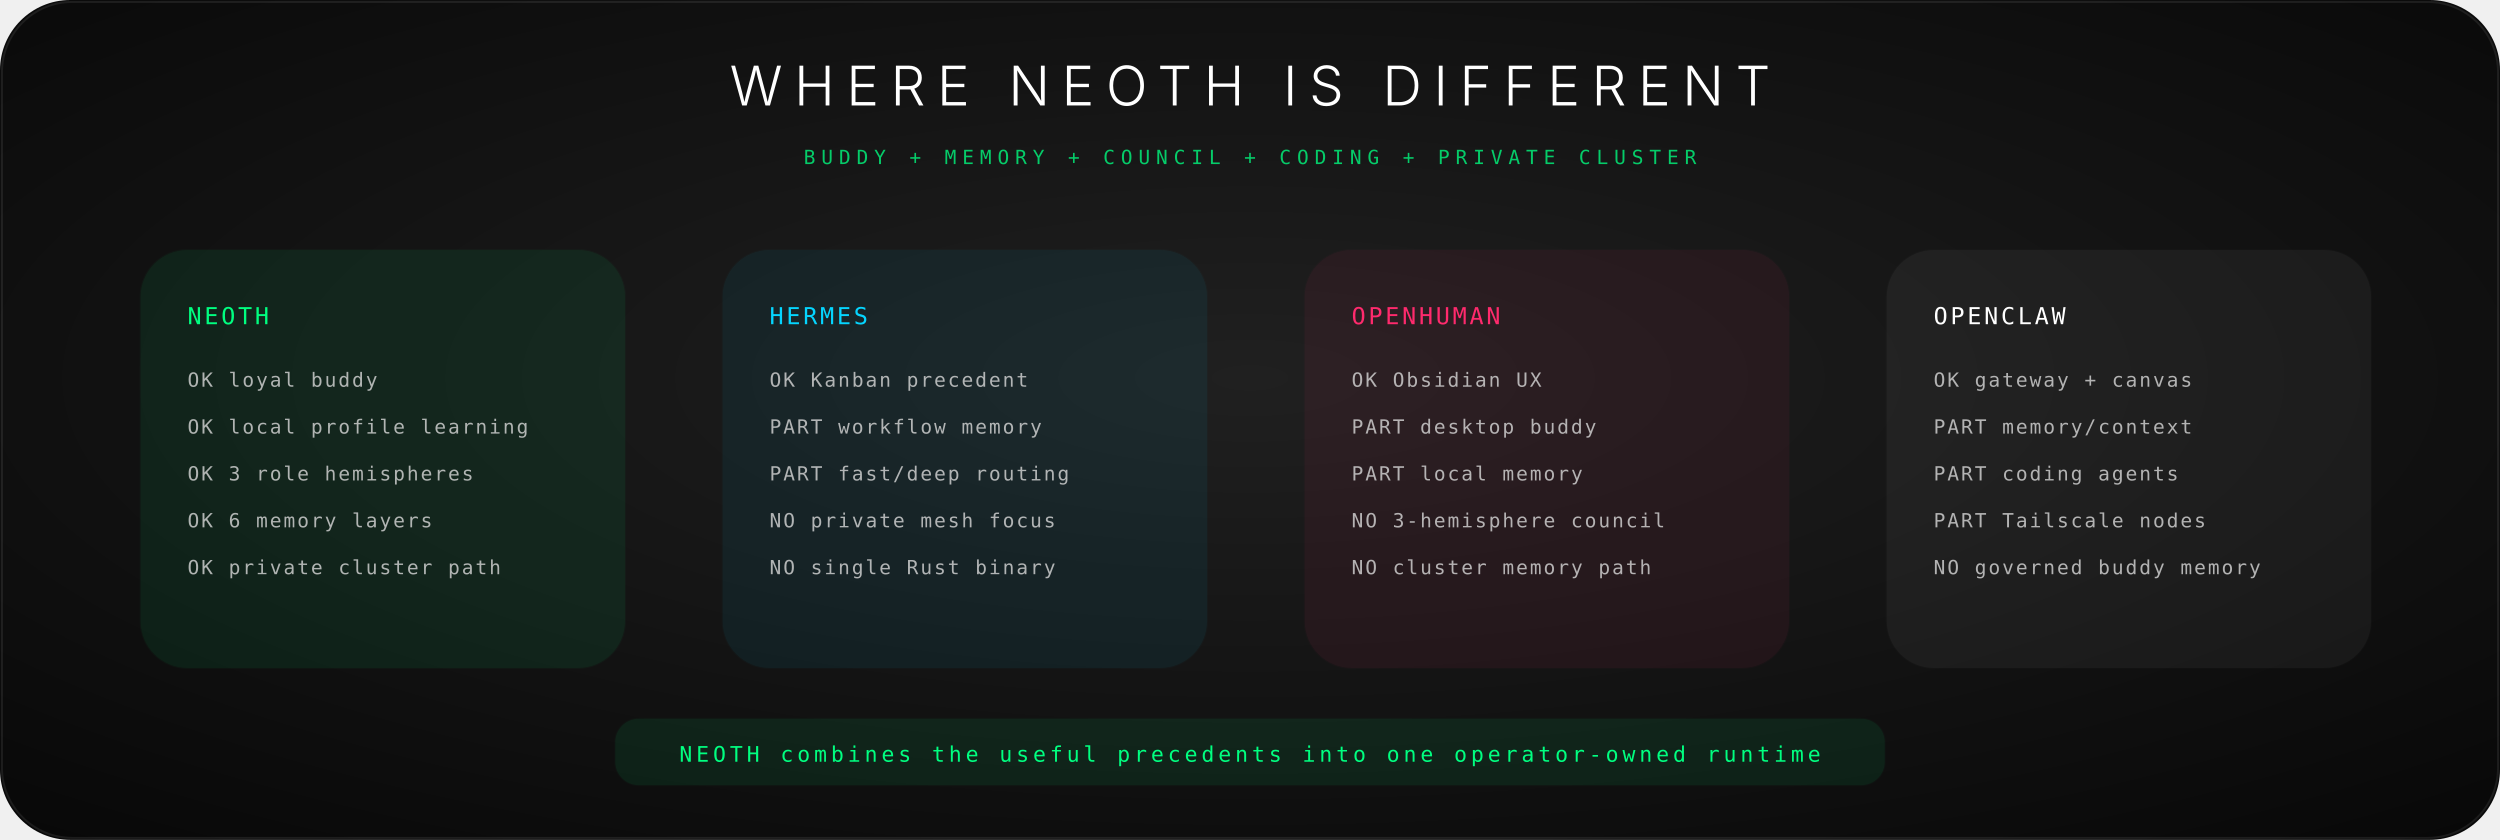
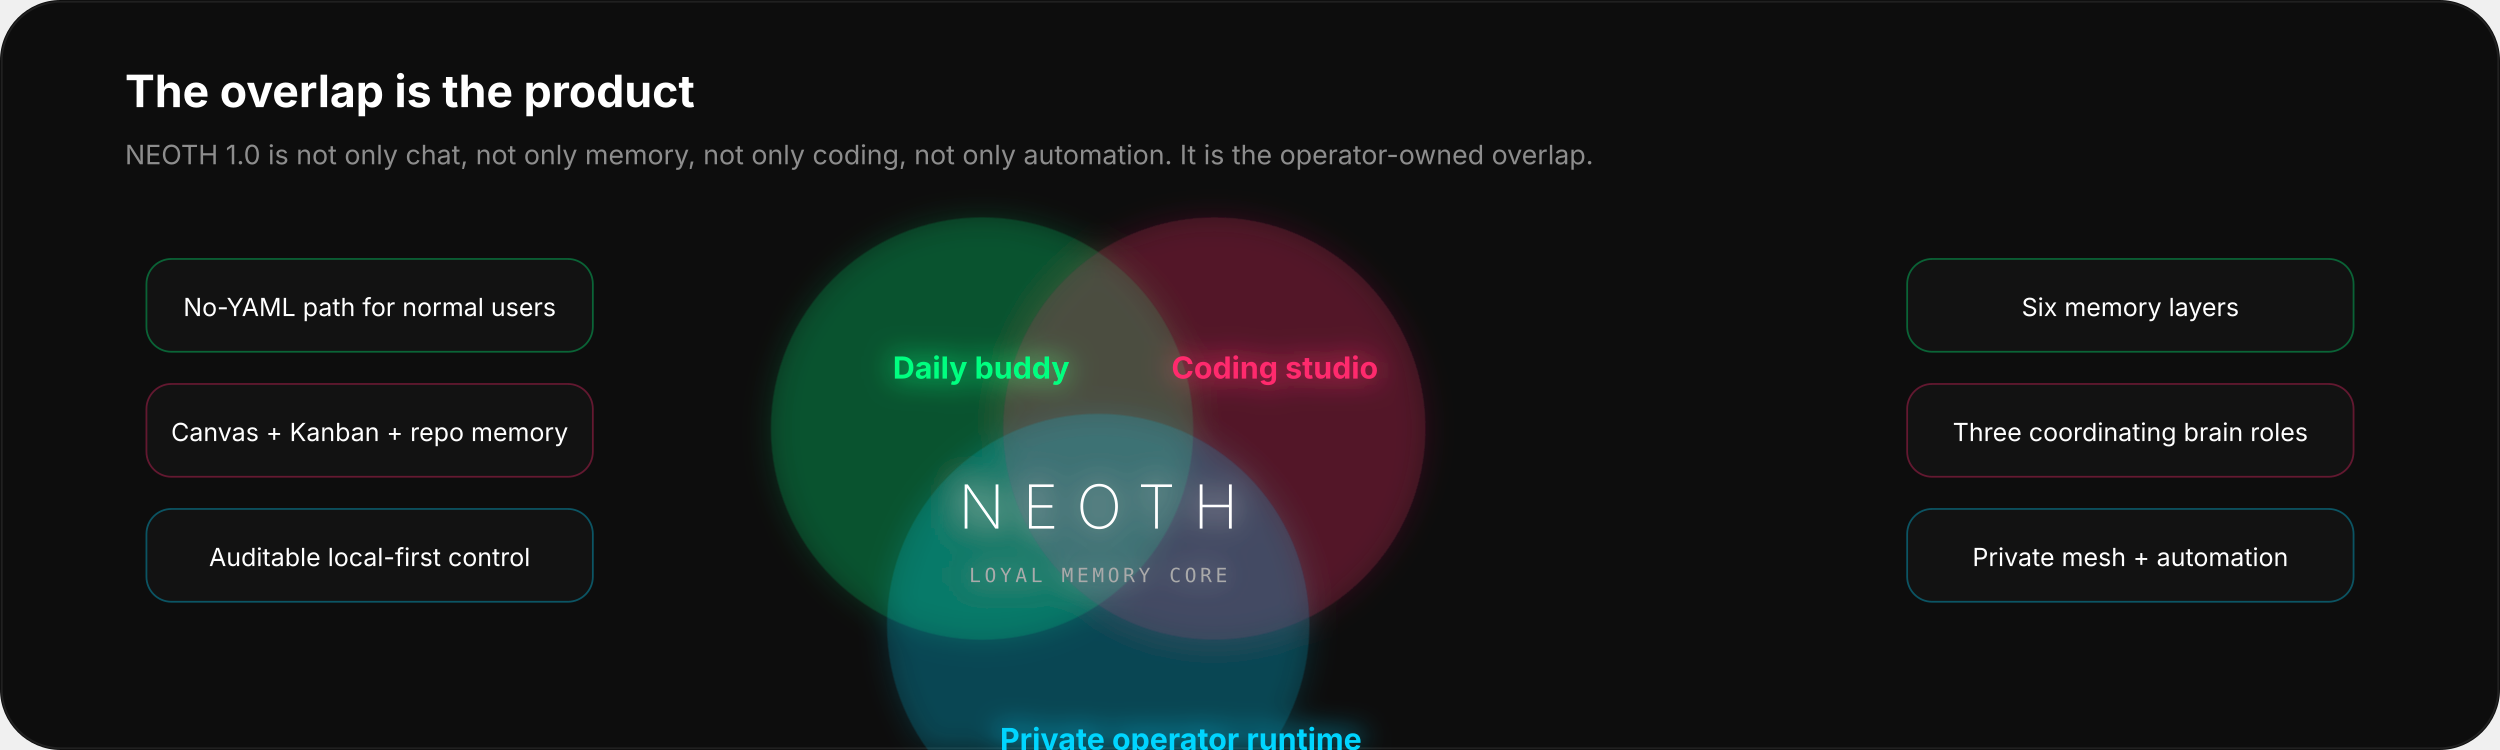
- <svg xmlns="http://www.w3.org/2000/svg" viewBox="0 0 1280 430" width="1280" height="430" preserveAspectRatio="xMidYMid meet" role="img" aria-label="NEOTH advantage scorecard">
+ <svg xmlns="http://www.w3.org/2000/svg" width="1400" height="420" viewBox="0 0 1400 420" fill="none" role="img" aria-labelledby="title desc">
  <defs>
-     <radialGradient id="bg" cx="50%" cy="45%" r="76%">
-       <stop offset="0%" stop-color="#202020" />
-       <stop offset="100%" stop-color="#070707" />
-     </radialGradient>
+     <filter id="glow">
+       <feGaussianBlur stdDeviation="8" result="b" />
+       <feMerge>
+         <feMergeNode in="b" />
+         <feMergeNode in="SourceGraphic" />
+       </feMerge>
+     </filter>
    <style>
-       .sans { font-family: -apple-system, BlinkMacSystemFont, "SF Pro Display", "Segoe UI", system-ui, sans-serif; }
-       .mono { font-family: "JetBrains Mono", "SF Mono", Consolas, monospace; }
-       .title { font-size: 28px; font-weight: 300; letter-spacing: 6px; fill: #fff; }
-       .label { font-size: 12px; letter-spacing: 1.4px; }
-       .small { font-size: 10px; letter-spacing: 1px; fill: #d8d8d8; opacity: .8; }
+       .sans{font-family:Inter,ui-sans-serif,system-ui,-apple-system,Segoe UI,sans-serif}
+       .mono{font-family:ui-monospace,SFMono-Regular,Menlo,Consolas,monospace}
    </style>
  </defs>
-   <rect width="1280" height="430" rx="36" fill="url(#bg)" />
-   <rect x="1" y="1" width="1278" height="428" rx="36" fill="none" stroke="#fff" stroke-opacity=".08" />
-   <text x="640" y="54" class="sans title" text-anchor="middle">WHERE NEOTH IS DIFFERENT</text>
-   <text x="640" y="84" class="mono" font-size="10" letter-spacing="3" fill="#00ff80" text-anchor="middle" opacity=".78">BUDDY + MEMORY + COUNCIL + CODING + PRIVATE CLUSTER</text>
-   <g class="mono">
-     <rect x="72" y="128" width="248" height="214" rx="24" fill="#00ff80" opacity=".075" stroke="#00ff80" stroke-opacity=".34" />
-     <text x="96" y="166" class="label" fill="#00ff80">NEOTH</text>
-     <text x="96" y="198" class="small">OK loyal buddy</text>
-     <text x="96" y="222" class="small">OK local profile learning</text>
-     <text x="96" y="246" class="small">OK 3 role hemispheres</text>
-     <text x="96" y="270" class="small">OK 6 memory layers</text>
-     <text x="96" y="294" class="small">OK private cluster path</text>
-     <rect x="370" y="128" width="248" height="214" rx="24" fill="#05d5ff" opacity=".065" stroke="#05d5ff" stroke-opacity=".28" />
-     <text x="394" y="166" class="label" fill="#05d5ff">HERMES</text>
-     <text x="394" y="198" class="small">OK Kanban precedent</text>
-     <text x="394" y="222" class="small">PART workflow memory</text>
-     <text x="394" y="246" class="small">PART fast/deep routing</text>
-     <text x="394" y="270" class="small">NO private mesh focus</text>
-     <text x="394" y="294" class="small">NO single Rust binary</text>
-     <rect x="668" y="128" width="248" height="214" rx="24" fill="#ff2a6d" opacity=".065" stroke="#ff2a6d" stroke-opacity=".28" />
-     <text x="692" y="166" class="label" fill="#ff2a6d">OPENHUMAN</text>
-     <text x="692" y="198" class="small">OK Obsidian UX</text>
-     <text x="692" y="222" class="small">PART desktop buddy</text>
-     <text x="692" y="246" class="small">PART local memory</text>
-     <text x="692" y="270" class="small">NO 3-hemisphere council</text>
-     <text x="692" y="294" class="small">NO cluster memory path</text>
-     <rect x="966" y="128" width="248" height="214" rx="24" fill="#fff" opacity=".05" stroke="#fff" stroke-opacity=".18" />
-     <text x="990" y="166" class="label" fill="#fff">OPENCLAW</text>
-     <text x="990" y="198" class="small">OK gateway + canvas</text>
-     <text x="990" y="222" class="small">PART memory/context</text>
-     <text x="990" y="246" class="small">PART coding agents</text>
-     <text x="990" y="270" class="small">PART Tailscale nodes</text>
-     <text x="990" y="294" class="small">NO governed buddy memory</text>
+   <rect width="1400" height="420" rx="34" fill="#0d0d0d" />
+   <rect x="1" y="1" width="1398" height="418" rx="33" stroke="white" stroke-opacity=".08" />
+   <text x="70" y="60" fill="white" class="sans" font-size="25" font-weight="700">The overlap is the product</text>
+   <text x="70" y="92" fill="#8d8d8d" class="sans" font-size="15">NEOTH 1.0 is not only chat, not only memory, not only coding, not only automation. It is the operator-owned overlap.</text>
+   <g transform="translate(370 120)" filter="url(#glow)">
+     <circle cx="180" cy="120" r="118" fill="#00ff80" opacity=".16" stroke="#00ff80" stroke-opacity=".55" />
+     <circle cx="310" cy="120" r="118" fill="#ff2a6d" opacity=".16" stroke="#ff2a6d" stroke-opacity=".55" />
+     <circle cx="245" cy="230" r="118" fill="#05d5ff" opacity=".16" stroke="#05d5ff" stroke-opacity=".55" />
+     <text x="130" y="92" fill="#00ff80" class="sans" font-size="17" font-weight="700">Daily buddy</text>
+     <text x="286" y="92" fill="#ff2a6d" class="sans" font-size="17" font-weight="700">Coding studio</text>
+     <text x="190" y="300" fill="#05d5ff" class="sans" font-size="17" font-weight="700">Private operator runtime</text>
+     <text x="245" y="176" text-anchor="middle" fill="white" class="sans" font-size="34" font-weight="200" letter-spacing="10">NEOTH</text>
+     <text x="245" y="206" text-anchor="middle" fill="#aaa" class="mono" font-size="11" letter-spacing="2">LOYAL MEMORY CORE</text>
  </g>
-   <rect x="315" y="368" width="650" height="34" rx="12" fill="#00ff80" opacity=".08" stroke="#00ff80" stroke-opacity=".22" />
-   <text x="640" y="390" class="mono" font-size="11" letter-spacing="2" fill="#00ff80" text-anchor="middle">NEOTH combines the useful precedents into one operator-owned runtime</text>
+   <g class="sans" font-size="14">
+     <rect x="82" y="145" width="250" height="52" rx="14" fill="#121212" stroke="#00ff80" stroke-opacity=".35" />
+     <text x="207" y="177" text-anchor="middle" fill="white">No-YAML path for normal users</text>
+     <rect x="82" y="215" width="250" height="52" rx="14" fill="#121212" stroke="#ff2a6d" stroke-opacity=".35" />
+     <text x="207" y="247" text-anchor="middle" fill="white">Canvas + Kanban + repo memory</text>
+     <rect x="82" y="285" width="250" height="52" rx="14" fill="#121212" stroke="#05d5ff" stroke-opacity=".35" />
+     <text x="207" y="317" text-anchor="middle" fill="white">Auditable local-first control</text>
+     <rect x="1068" y="145" width="250" height="52" rx="14" fill="#121212" stroke="#00ff80" stroke-opacity=".35" />
+     <text x="1193" y="177" text-anchor="middle" fill="white">Six memory layers</text>
+     <rect x="1068" y="215" width="250" height="52" rx="14" fill="#121212" stroke="#ff2a6d" stroke-opacity=".35" />
+     <text x="1193" y="247" text-anchor="middle" fill="white">Three coordinating brain roles</text>
+     <rect x="1068" y="285" width="250" height="52" rx="14" fill="#121212" stroke="#05d5ff" stroke-opacity=".35" />
+     <text x="1193" y="317" text-anchor="middle" fill="white">Private mesh + automation</text>
+   </g>
</svg>
